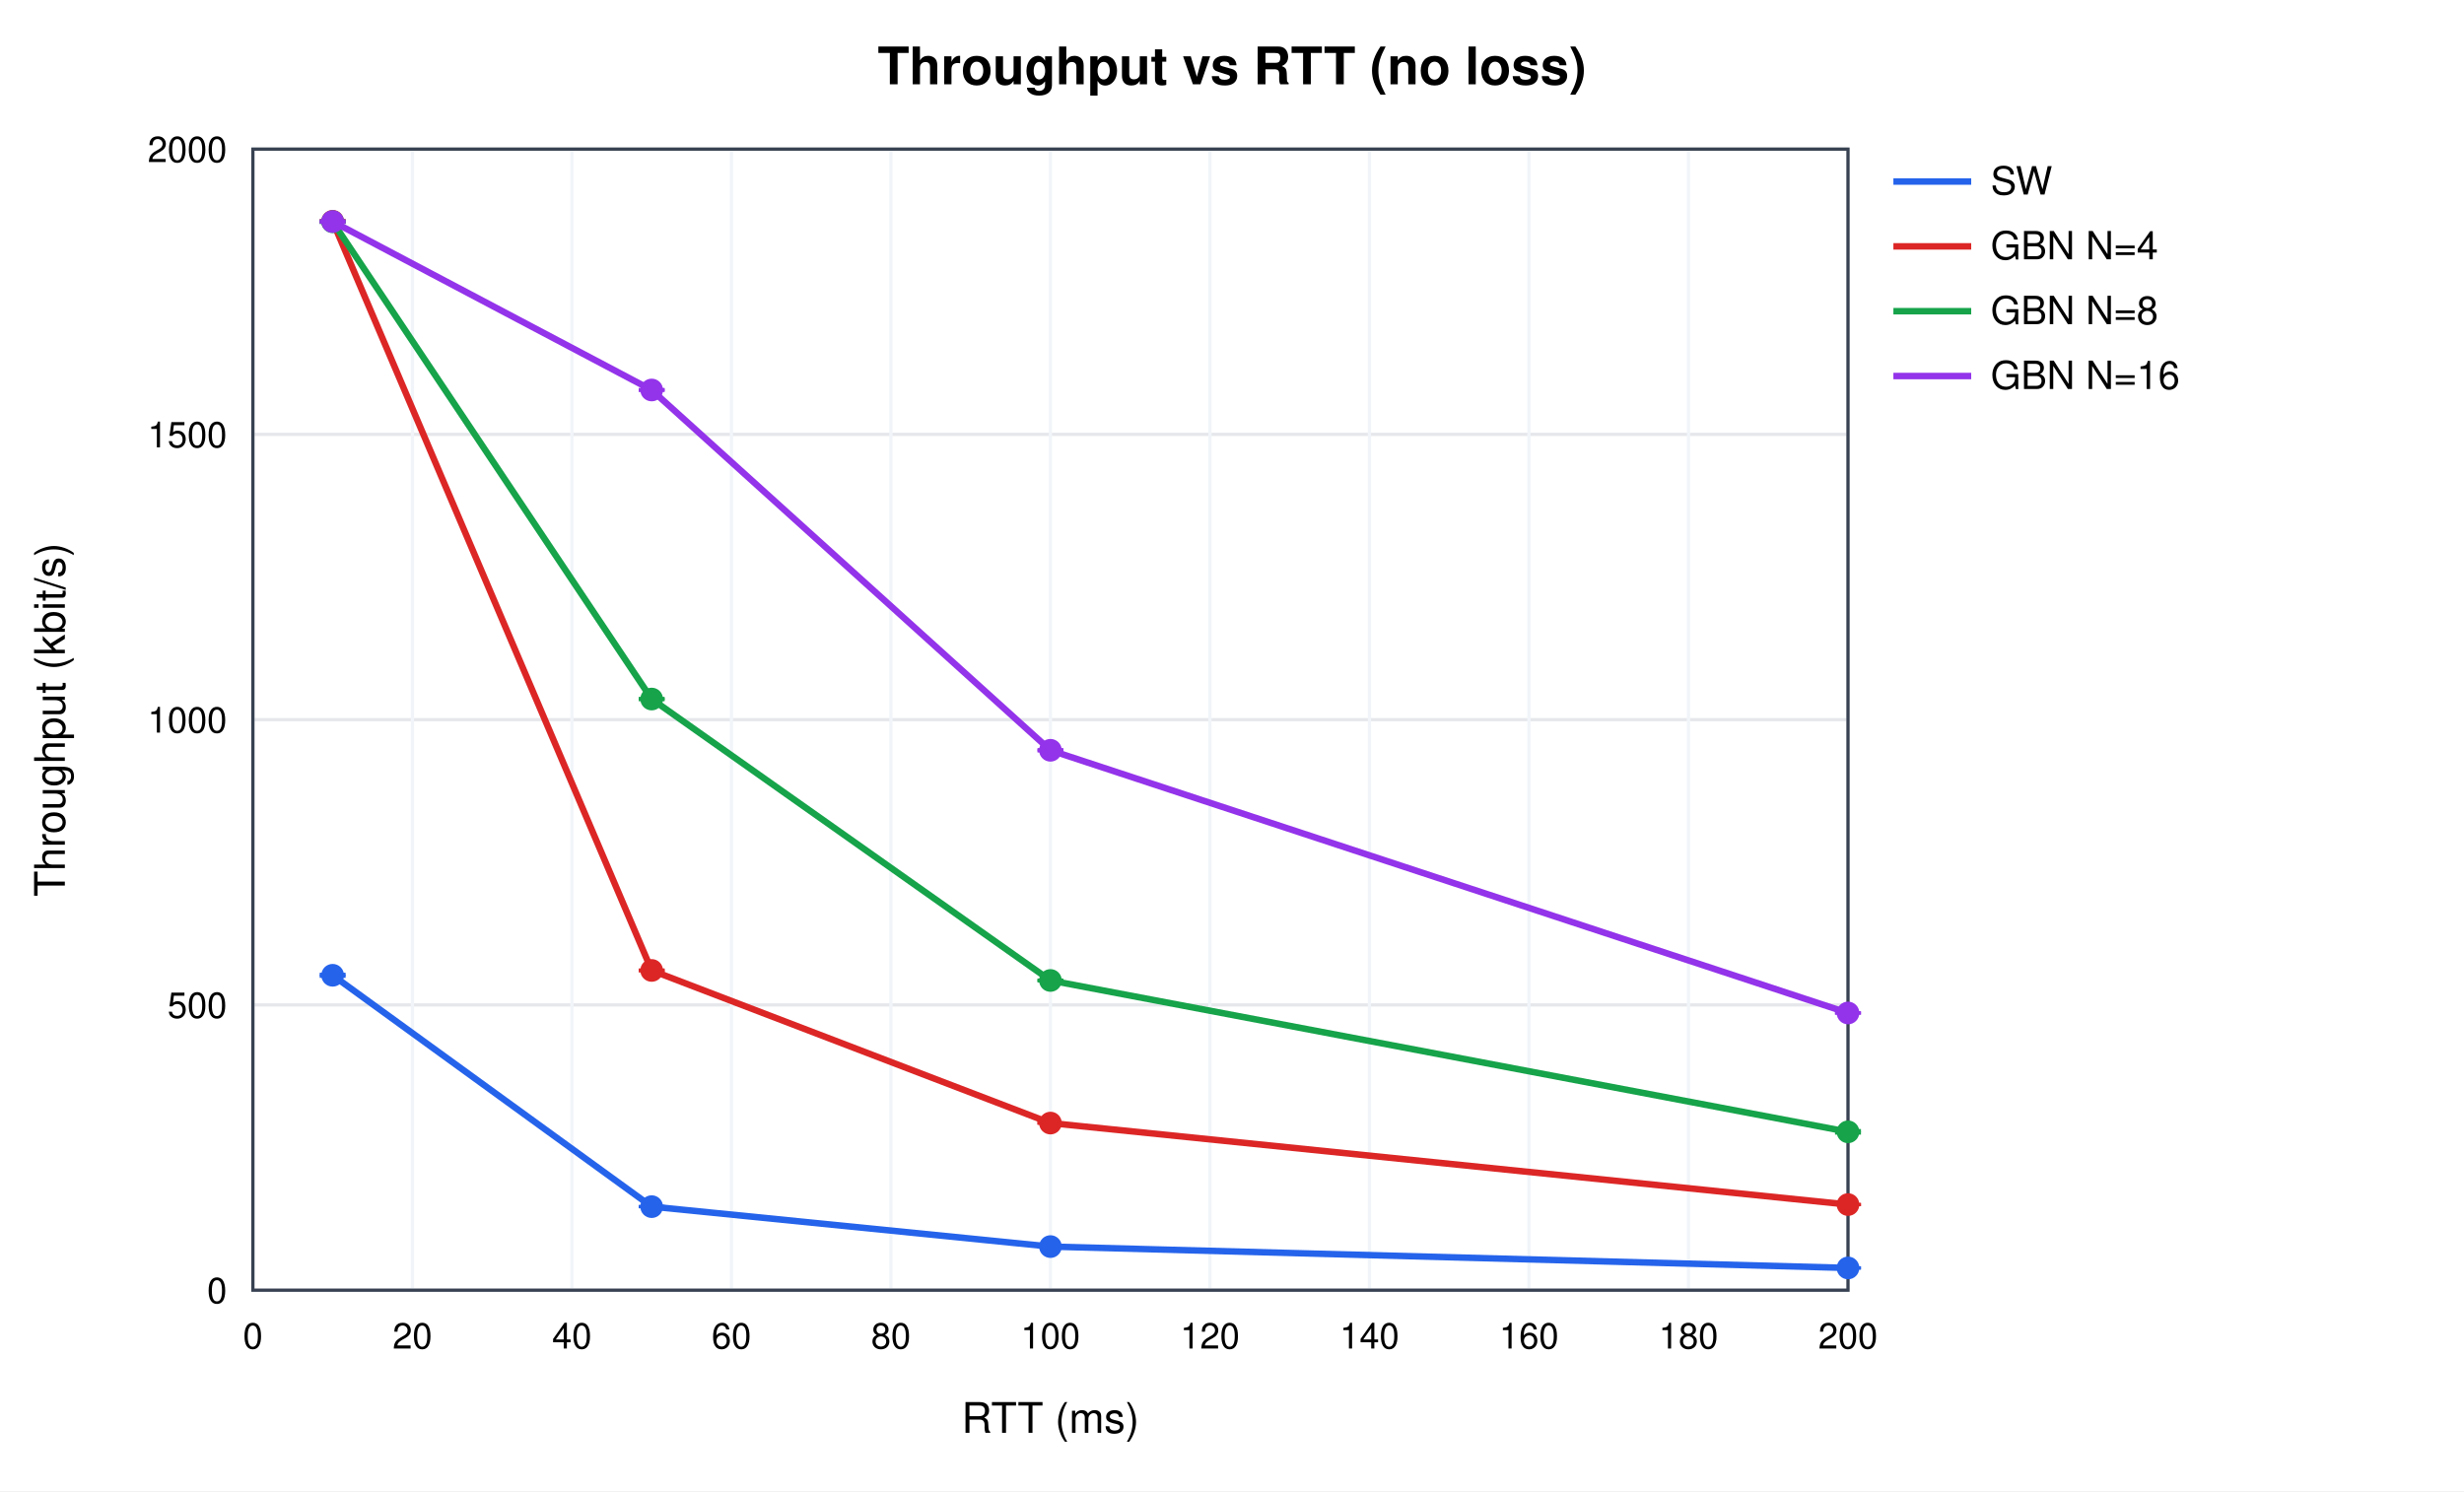
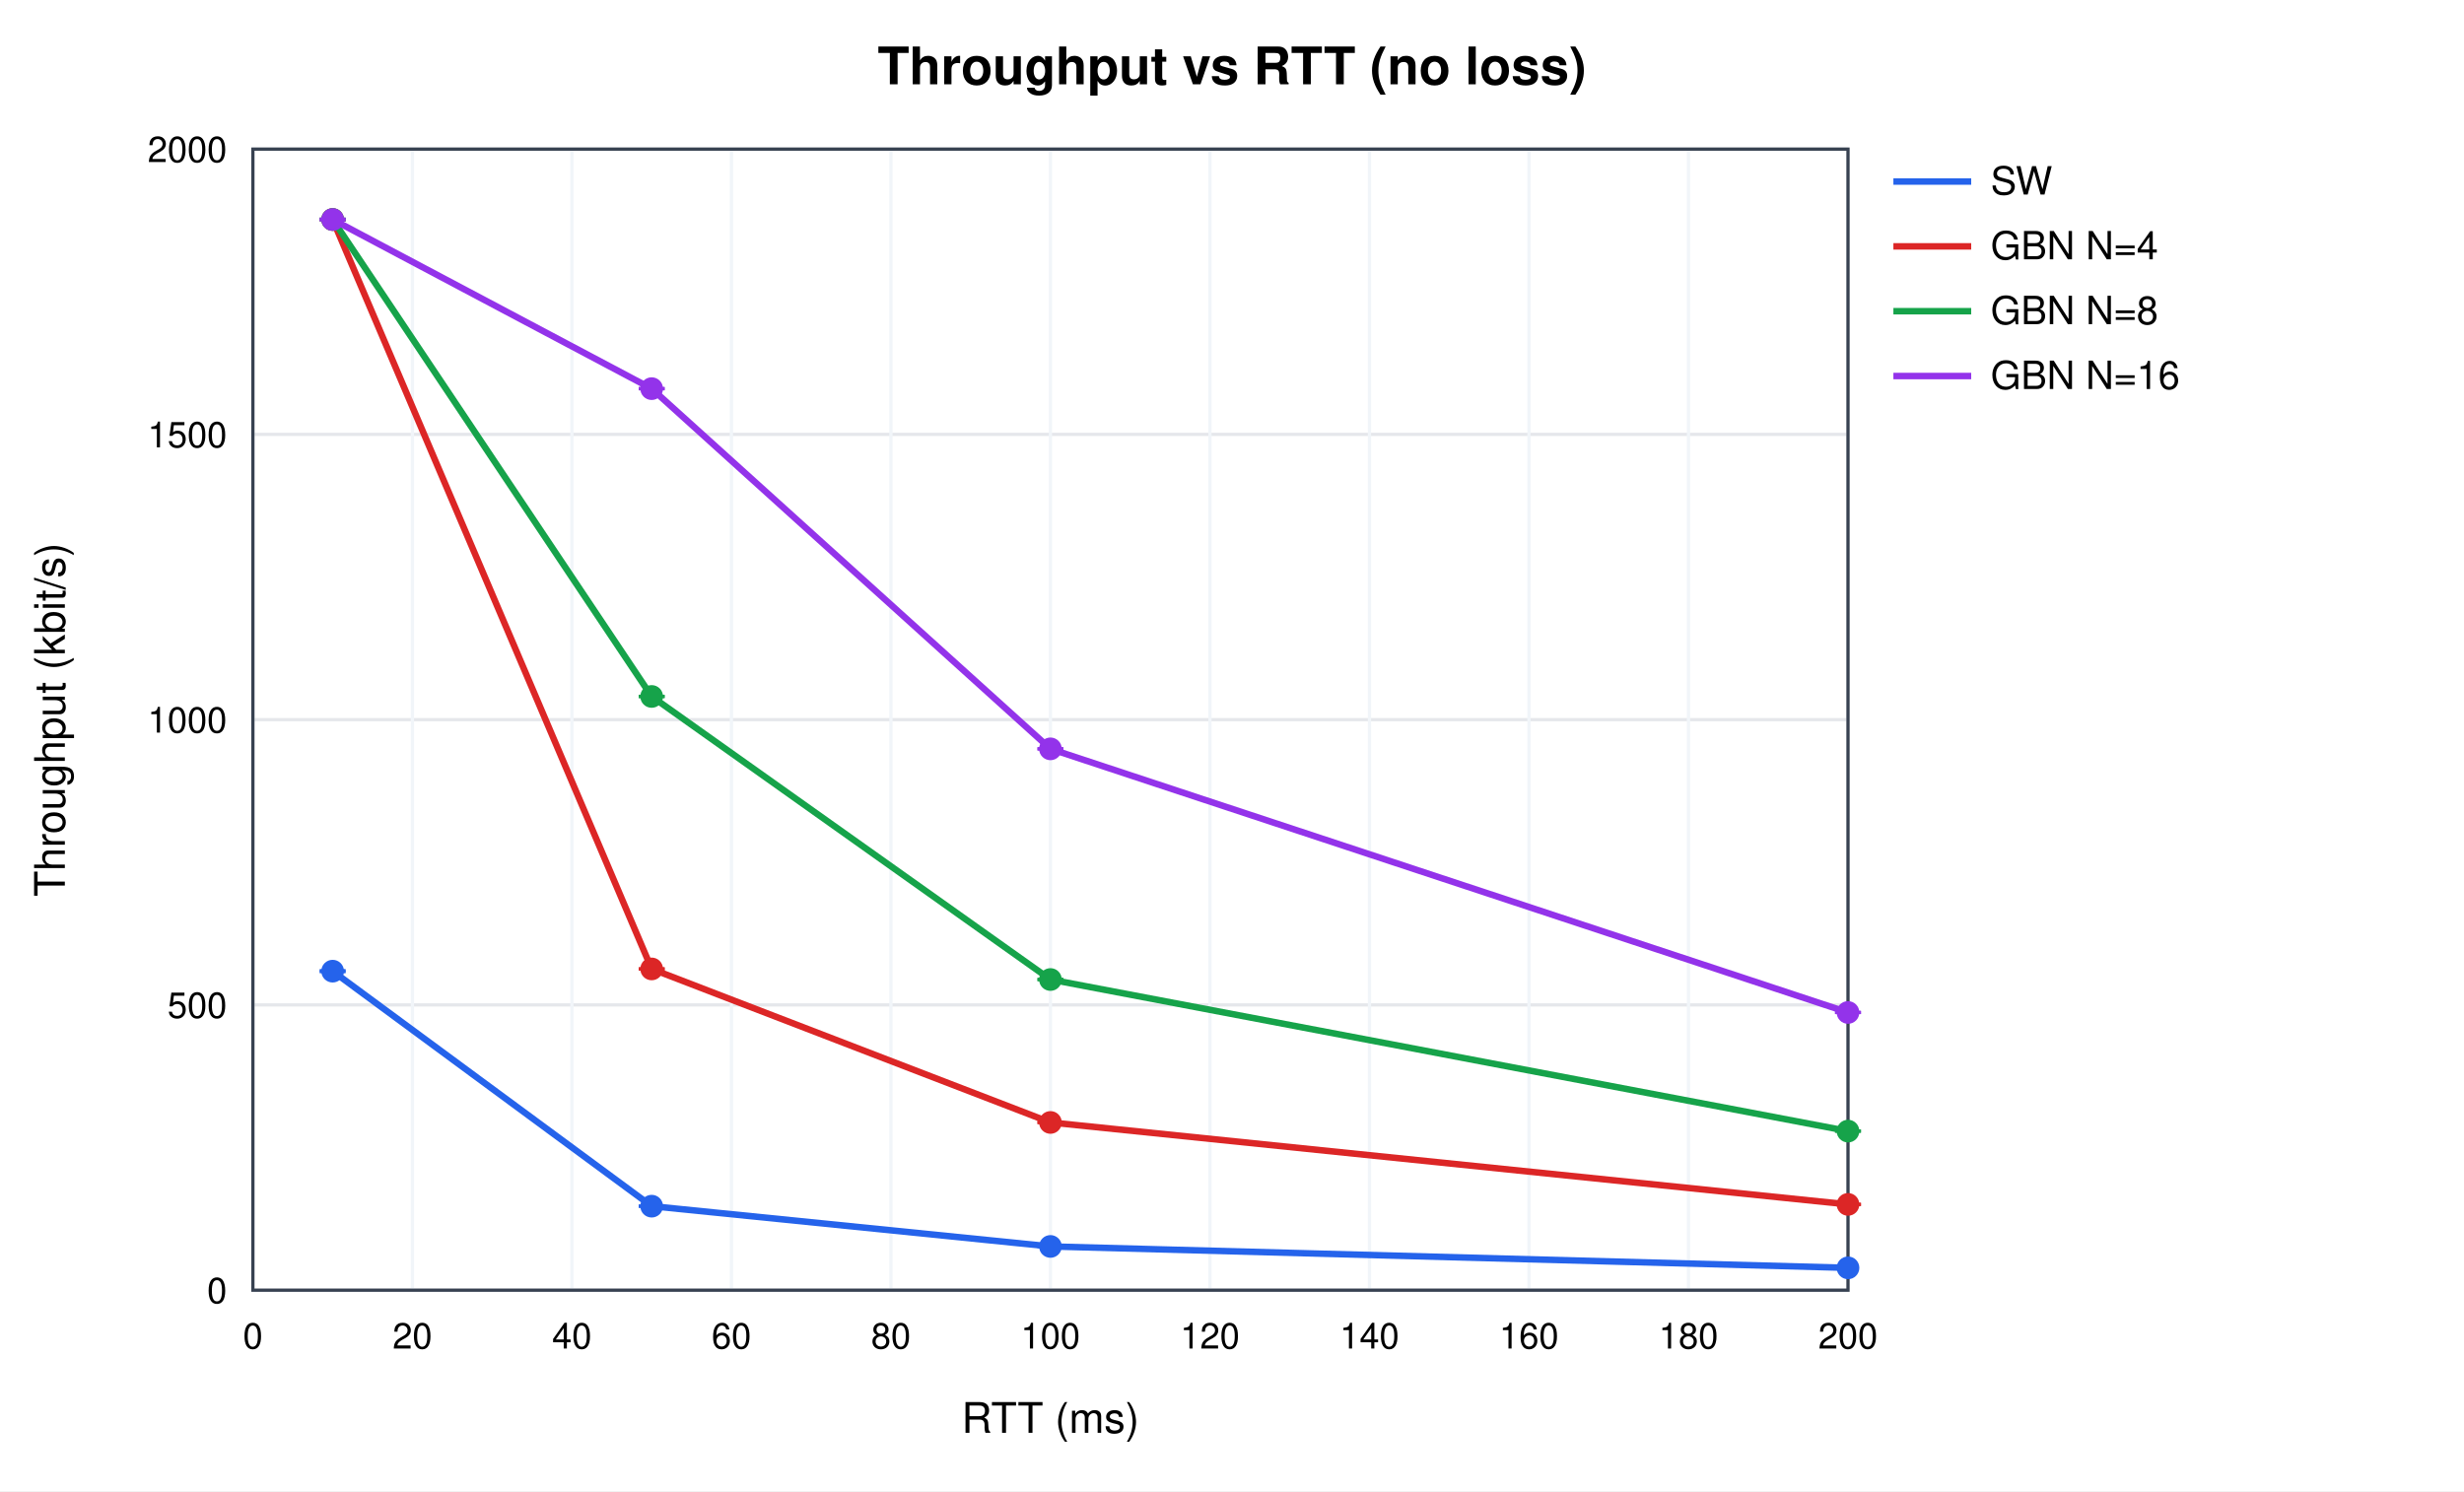
<svg xmlns="http://www.w3.org/2000/svg" width="760" height="460" viewBox="0 0 760 460" font-family="Helvetica, Arial, sans-serif">
  <rect width="100%" height="100%" fill="#ffffff" />
  <text x="380" y="26" text-anchor="middle" font-size="16" font-weight="bold">Throughput vs RTT (no loss)</text>
  <line x1="78" y1="398" x2="570" y2="398" stroke="#e5e7eb" />
  <text x="70" y="402" text-anchor="end" font-size="11">0</text>
  <line x1="78" y1="310" x2="570" y2="310" stroke="#e5e7eb" />
  <text x="70" y="314" text-anchor="end" font-size="11">500</text>
  <line x1="78" y1="222" x2="570" y2="222" stroke="#e5e7eb" />
  <text x="70" y="226" text-anchor="end" font-size="11">1000</text>
  <line x1="78" y1="134" x2="570" y2="134" stroke="#e5e7eb" />
  <text x="70" y="138" text-anchor="end" font-size="11">1500</text>
  <line x1="78" y1="46" x2="570" y2="46" stroke="#e5e7eb" />
  <text x="70" y="50" text-anchor="end" font-size="11">2000</text>
  <line x1="78" y1="46" x2="78" y2="398" stroke="#f1f5f9" />
  <text x="78" y="416" text-anchor="middle" font-size="11">0</text>
  <line x1="127.2" y1="46" x2="127.2" y2="398" stroke="#f1f5f9" />
  <text x="127.2" y="416" text-anchor="middle" font-size="11">20</text>
  <line x1="176.4" y1="46" x2="176.4" y2="398" stroke="#f1f5f9" />
  <text x="176.4" y="416" text-anchor="middle" font-size="11">40</text>
  <line x1="225.6" y1="46" x2="225.6" y2="398" stroke="#f1f5f9" />
  <text x="225.6" y="416" text-anchor="middle" font-size="11">60</text>
  <line x1="274.8" y1="46" x2="274.8" y2="398" stroke="#f1f5f9" />
  <text x="274.8" y="416" text-anchor="middle" font-size="11">80</text>
  <line x1="324" y1="46" x2="324" y2="398" stroke="#f1f5f9" />
  <text x="324" y="416" text-anchor="middle" font-size="11">100</text>
  <line x1="373.2" y1="46" x2="373.2" y2="398" stroke="#f1f5f9" />
  <text x="373.2" y="416" text-anchor="middle" font-size="11">120</text>
  <line x1="422.4" y1="46" x2="422.4" y2="398" stroke="#f1f5f9" />
  <text x="422.4" y="416" text-anchor="middle" font-size="11">140</text>
  <line x1="471.6" y1="46" x2="471.6" y2="398" stroke="#f1f5f9" />
  <text x="471.6" y="416" text-anchor="middle" font-size="11">160</text>
  <line x1="520.8" y1="46" x2="520.8" y2="398" stroke="#f1f5f9" />
  <text x="520.8" y="416" text-anchor="middle" font-size="11">180</text>
  <line x1="570" y1="46" x2="570" y2="398" stroke="#f1f5f9" />
  <text x="570" y="416" text-anchor="middle" font-size="11">200</text>
  <rect x="78" y="46" width="492" height="352" fill="none" stroke="#374151" />
  <text x="324" y="442" text-anchor="middle" font-size="13">RTT (ms)</text>
  <text transform="translate(20,222) rotate(-90)" text-anchor="middle" font-size="13">Throughput (kbit/s)</text>
-   <path d="M102.6,300.856 L201,372.227 L324,384.55 L570,391.139" fill="none" stroke="#2563eb" stroke-width="2" />
-   <line x1="102.6" y1="301.152" x2="102.6" y2="300.561" stroke="#2563eb" />
-   <line x1="98.6" y1="301.152" x2="106.6" y2="301.152" stroke="#2563eb" />
-   <line x1="98.6" y1="300.561" x2="106.6" y2="300.561" stroke="#2563eb" />
-   <circle cx="102.6" cy="300.856" r="3.5" fill="#2563eb" />
-   <line x1="201" y1="372.243" x2="201" y2="372.21" stroke="#2563eb" />
-   <line x1="197" y1="372.243" x2="205" y2="372.243" stroke="#2563eb" />
-   <line x1="197" y1="372.21" x2="205" y2="372.21" stroke="#2563eb" />
-   <circle cx="201" cy="372.227" r="3.5" fill="#2563eb" />
-   <line x1="324" y1="384.559" x2="324" y2="384.541" stroke="#2563eb" />
-   <line x1="320" y1="384.559" x2="328" y2="384.559" stroke="#2563eb" />
-   <line x1="320" y1="384.541" x2="328" y2="384.541" stroke="#2563eb" />
-   <circle cx="324" cy="384.55" r="3.5" fill="#2563eb" />
-   <line x1="570" y1="391.183" x2="570" y2="391.096" stroke="#2563eb" />
-   <line x1="566" y1="391.183" x2="574" y2="391.183" stroke="#2563eb" />
-   <line x1="566" y1="391.096" x2="574" y2="391.096" stroke="#2563eb" />
-   <circle cx="570" cy="391.139" r="3.5" fill="#2563eb" />
+   <path d="M102.6,299.586 L201,372.082 L324,384.504 L570,391.109" fill="none" stroke="#2563eb" stroke-width="2" />
+   <line x1="102.6" y1="299.74" x2="102.6" y2="299.432" stroke="#2563eb" />
+   <line x1="98.6" y1="299.74" x2="106.6" y2="299.74" stroke="#2563eb" />
+   <line x1="98.6" y1="299.432" x2="106.6" y2="299.432" stroke="#2563eb" />
+   <circle cx="102.6" cy="299.586" r="3.5" fill="#2563eb" />
+   <line x1="201" y1="372.092" x2="201" y2="372.072" stroke="#2563eb" />
+   <line x1="197" y1="372.092" x2="205" y2="372.092" stroke="#2563eb" />
+   <line x1="197" y1="372.072" x2="205" y2="372.072" stroke="#2563eb" />
+   <circle cx="201" cy="372.082" r="3.5" fill="#2563eb" />
+   <line x1="324" y1="384.506" x2="324" y2="384.502" stroke="#2563eb" />
+   <line x1="320" y1="384.506" x2="328" y2="384.506" stroke="#2563eb" />
+   <line x1="320" y1="384.502" x2="328" y2="384.502" stroke="#2563eb" />
+   <circle cx="324" cy="384.504" r="3.5" fill="#2563eb" />
+   <circle cx="570" cy="391.109" r="3.5" fill="#2563eb" />
  <line x1="584" y1="56" x2="608" y2="56" stroke="#2563eb" stroke-width="2" />
  <text x="614" y="60" font-size="12">SW</text>
-   <path d="M102.6,68.264 L201,299.363 L324,346.449 L570,371.588" fill="none" stroke="#dc2626" stroke-width="2" />
-   <line x1="102.6" y1="68.482" x2="102.6" y2="68.046" stroke="#dc2626" />
-   <line x1="98.6" y1="68.482" x2="106.6" y2="68.482" stroke="#dc2626" />
-   <line x1="98.6" y1="68.046" x2="106.6" y2="68.046" stroke="#dc2626" />
-   <circle cx="102.6" cy="68.264" r="3.5" fill="#dc2626" />
-   <line x1="201" y1="299.487" x2="201" y2="299.238" stroke="#dc2626" />
-   <line x1="197" y1="299.487" x2="205" y2="299.487" stroke="#dc2626" />
-   <line x1="197" y1="299.238" x2="205" y2="299.238" stroke="#dc2626" />
-   <circle cx="201" cy="299.363" r="3.5" fill="#dc2626" />
-   <line x1="324" y1="346.465" x2="324" y2="346.433" stroke="#dc2626" />
-   <line x1="320" y1="346.465" x2="328" y2="346.465" stroke="#dc2626" />
-   <line x1="320" y1="346.433" x2="328" y2="346.433" stroke="#dc2626" />
-   <circle cx="324" cy="346.449" r="3.5" fill="#dc2626" />
-   <line x1="570" y1="371.593" x2="570" y2="371.583" stroke="#dc2626" />
-   <line x1="566" y1="371.593" x2="574" y2="371.593" stroke="#dc2626" />
-   <line x1="566" y1="371.583" x2="574" y2="371.583" stroke="#dc2626" />
-   <circle cx="570" cy="371.588" r="3.5" fill="#dc2626" />
+   <path d="M102.6,67.717 L201,298.898 L324,346.256 L570,371.536" fill="none" stroke="#dc2626" stroke-width="2" />
+   <line x1="102.6" y1="67.769" x2="102.6" y2="67.665" stroke="#dc2626" />
+   <line x1="98.6" y1="67.769" x2="106.6" y2="67.769" stroke="#dc2626" />
+   <line x1="98.6" y1="67.665" x2="106.6" y2="67.665" stroke="#dc2626" />
+   <circle cx="102.6" cy="67.717" r="3.5" fill="#dc2626" />
+   <line x1="201" y1="298.917" x2="201" y2="298.878" stroke="#dc2626" />
+   <line x1="197" y1="298.917" x2="205" y2="298.917" stroke="#dc2626" />
+   <line x1="197" y1="298.878" x2="205" y2="298.878" stroke="#dc2626" />
+   <circle cx="201" cy="298.898" r="3.5" fill="#dc2626" />
+   <line x1="324" y1="346.261" x2="324" y2="346.251" stroke="#dc2626" />
+   <line x1="320" y1="346.261" x2="328" y2="346.261" stroke="#dc2626" />
+   <line x1="320" y1="346.251" x2="328" y2="346.251" stroke="#dc2626" />
+   <circle cx="324" cy="346.256" r="3.5" fill="#dc2626" />
+   <line x1="570" y1="371.538" x2="570" y2="371.535" stroke="#dc2626" />
+   <line x1="566" y1="371.538" x2="574" y2="371.538" stroke="#dc2626" />
+   <line x1="566" y1="371.535" x2="574" y2="371.535" stroke="#dc2626" />
+   <circle cx="570" cy="371.536" r="3.5" fill="#dc2626" />
  <line x1="584" y1="76" x2="608" y2="76" stroke="#dc2626" stroke-width="2" />
  <text x="614" y="80" font-size="12">GBN N=4</text>
-   <path d="M102.6,68.41 L201,215.643 L324,302.458 L570,349.148" fill="none" stroke="#16a34a" stroke-width="2" />
-   <line x1="102.6" y1="68.598" x2="102.6" y2="68.222" stroke="#16a34a" />
-   <line x1="98.6" y1="68.598" x2="106.6" y2="68.598" stroke="#16a34a" />
-   <line x1="98.6" y1="68.222" x2="106.6" y2="68.222" stroke="#16a34a" />
-   <circle cx="102.6" cy="68.41" r="3.5" fill="#16a34a" />
-   <line x1="201" y1="215.819" x2="201" y2="215.467" stroke="#16a34a" />
-   <line x1="197" y1="215.819" x2="205" y2="215.819" stroke="#16a34a" />
-   <line x1="197" y1="215.467" x2="205" y2="215.467" stroke="#16a34a" />
-   <circle cx="201" cy="215.643" r="3.5" fill="#16a34a" />
-   <line x1="324" y1="302.567" x2="324" y2="302.349" stroke="#16a34a" />
-   <line x1="320" y1="302.567" x2="328" y2="302.567" stroke="#16a34a" />
-   <line x1="320" y1="302.349" x2="328" y2="302.349" stroke="#16a34a" />
-   <circle cx="324" cy="302.458" r="3.5" fill="#16a34a" />
-   <line x1="570" y1="349.518" x2="570" y2="348.778" stroke="#16a34a" />
-   <line x1="566" y1="349.518" x2="574" y2="349.518" stroke="#16a34a" />
-   <line x1="566" y1="348.778" x2="574" y2="348.778" stroke="#16a34a" />
-   <circle cx="570" cy="349.148" r="3.5" fill="#16a34a" />
+   <path d="M102.6,67.71 L201,214.844 L324,302.163 L570,348.925" fill="none" stroke="#16a34a" stroke-width="2" />
+   <line x1="102.6" y1="67.797" x2="102.6" y2="67.622" stroke="#16a34a" />
+   <line x1="98.6" y1="67.797" x2="106.6" y2="67.797" stroke="#16a34a" />
+   <line x1="98.6" y1="67.622" x2="106.6" y2="67.622" stroke="#16a34a" />
+   <circle cx="102.6" cy="67.71" r="3.5" fill="#16a34a" />
+   <line x1="201" y1="214.885" x2="201" y2="214.803" stroke="#16a34a" />
+   <line x1="197" y1="214.885" x2="205" y2="214.885" stroke="#16a34a" />
+   <line x1="197" y1="214.803" x2="205" y2="214.803" stroke="#16a34a" />
+   <circle cx="201" cy="214.844" r="3.5" fill="#16a34a" />
+   <line x1="324" y1="302.178" x2="324" y2="302.147" stroke="#16a34a" />
+   <line x1="320" y1="302.178" x2="328" y2="302.178" stroke="#16a34a" />
+   <line x1="320" y1="302.147" x2="328" y2="302.147" stroke="#16a34a" />
+   <circle cx="324" cy="302.163" r="3.5" fill="#16a34a" />
+   <line x1="570" y1="348.927" x2="570" y2="348.924" stroke="#16a34a" />
+   <line x1="566" y1="348.927" x2="574" y2="348.927" stroke="#16a34a" />
+   <line x1="566" y1="348.924" x2="574" y2="348.924" stroke="#16a34a" />
+   <circle cx="570" cy="348.925" r="3.5" fill="#16a34a" />
  <line x1="584" y1="96" x2="608" y2="96" stroke="#16a34a" stroke-width="2" />
  <text x="614" y="100" font-size="12">GBN N=8</text>
-   <path d="M102.6,68.34 L201,120.305 L324,231.45 L570,312.484" fill="none" stroke="#9333ea" stroke-width="2" />
-   <line x1="102.6" y1="68.539" x2="102.6" y2="68.14" stroke="#9333ea" />
-   <line x1="98.6" y1="68.539" x2="106.6" y2="68.539" stroke="#9333ea" />
-   <line x1="98.6" y1="68.14" x2="106.6" y2="68.14" stroke="#9333ea" />
-   <circle cx="102.6" cy="68.34" r="3.5" fill="#9333ea" />
-   <line x1="201" y1="120.441" x2="201" y2="120.17" stroke="#9333ea" />
-   <line x1="197" y1="120.441" x2="205" y2="120.441" stroke="#9333ea" />
-   <line x1="197" y1="120.17" x2="205" y2="120.17" stroke="#9333ea" />
-   <circle cx="201" cy="120.305" r="3.5" fill="#9333ea" />
-   <line x1="324" y1="231.632" x2="324" y2="231.267" stroke="#9333ea" />
-   <line x1="320" y1="231.632" x2="328" y2="231.632" stroke="#9333ea" />
-   <line x1="320" y1="231.267" x2="328" y2="231.267" stroke="#9333ea" />
-   <circle cx="324" cy="231.45" r="3.5" fill="#9333ea" />
-   <line x1="570" y1="312.537" x2="570" y2="312.431" stroke="#9333ea" />
-   <line x1="566" y1="312.537" x2="574" y2="312.537" stroke="#9333ea" />
-   <line x1="566" y1="312.431" x2="574" y2="312.431" stroke="#9333ea" />
-   <circle cx="570" cy="312.484" r="3.5" fill="#9333ea" />
+   <path d="M102.6,67.72 L201,119.89 L324,231.009 L570,312.33" fill="none" stroke="#9333ea" stroke-width="2" />
+   <line x1="102.6" y1="67.834" x2="102.6" y2="67.607" stroke="#9333ea" />
+   <line x1="98.6" y1="67.834" x2="106.6" y2="67.834" stroke="#9333ea" />
+   <line x1="98.6" y1="67.607" x2="106.6" y2="67.607" stroke="#9333ea" />
+   <circle cx="102.6" cy="67.72" r="3.5" fill="#9333ea" />
+   <line x1="201" y1="119.93" x2="201" y2="119.85" stroke="#9333ea" />
+   <line x1="197" y1="119.93" x2="205" y2="119.93" stroke="#9333ea" />
+   <line x1="197" y1="119.85" x2="205" y2="119.85" stroke="#9333ea" />
+   <circle cx="201" cy="119.89" r="3.5" fill="#9333ea" />
+   <line x1="324" y1="231.05" x2="324" y2="230.968" stroke="#9333ea" />
+   <line x1="320" y1="231.05" x2="328" y2="231.05" stroke="#9333ea" />
+   <line x1="320" y1="230.968" x2="328" y2="230.968" stroke="#9333ea" />
+   <circle cx="324" cy="231.009" r="3.5" fill="#9333ea" />
+   <line x1="570" y1="312.34" x2="570" y2="312.32" stroke="#9333ea" />
+   <line x1="566" y1="312.34" x2="574" y2="312.34" stroke="#9333ea" />
+   <line x1="566" y1="312.32" x2="574" y2="312.32" stroke="#9333ea" />
+   <circle cx="570" cy="312.33" r="3.5" fill="#9333ea" />
  <line x1="584" y1="116" x2="608" y2="116" stroke="#9333ea" stroke-width="2" />
  <text x="614" y="120" font-size="12">GBN N=16</text>
</svg>
